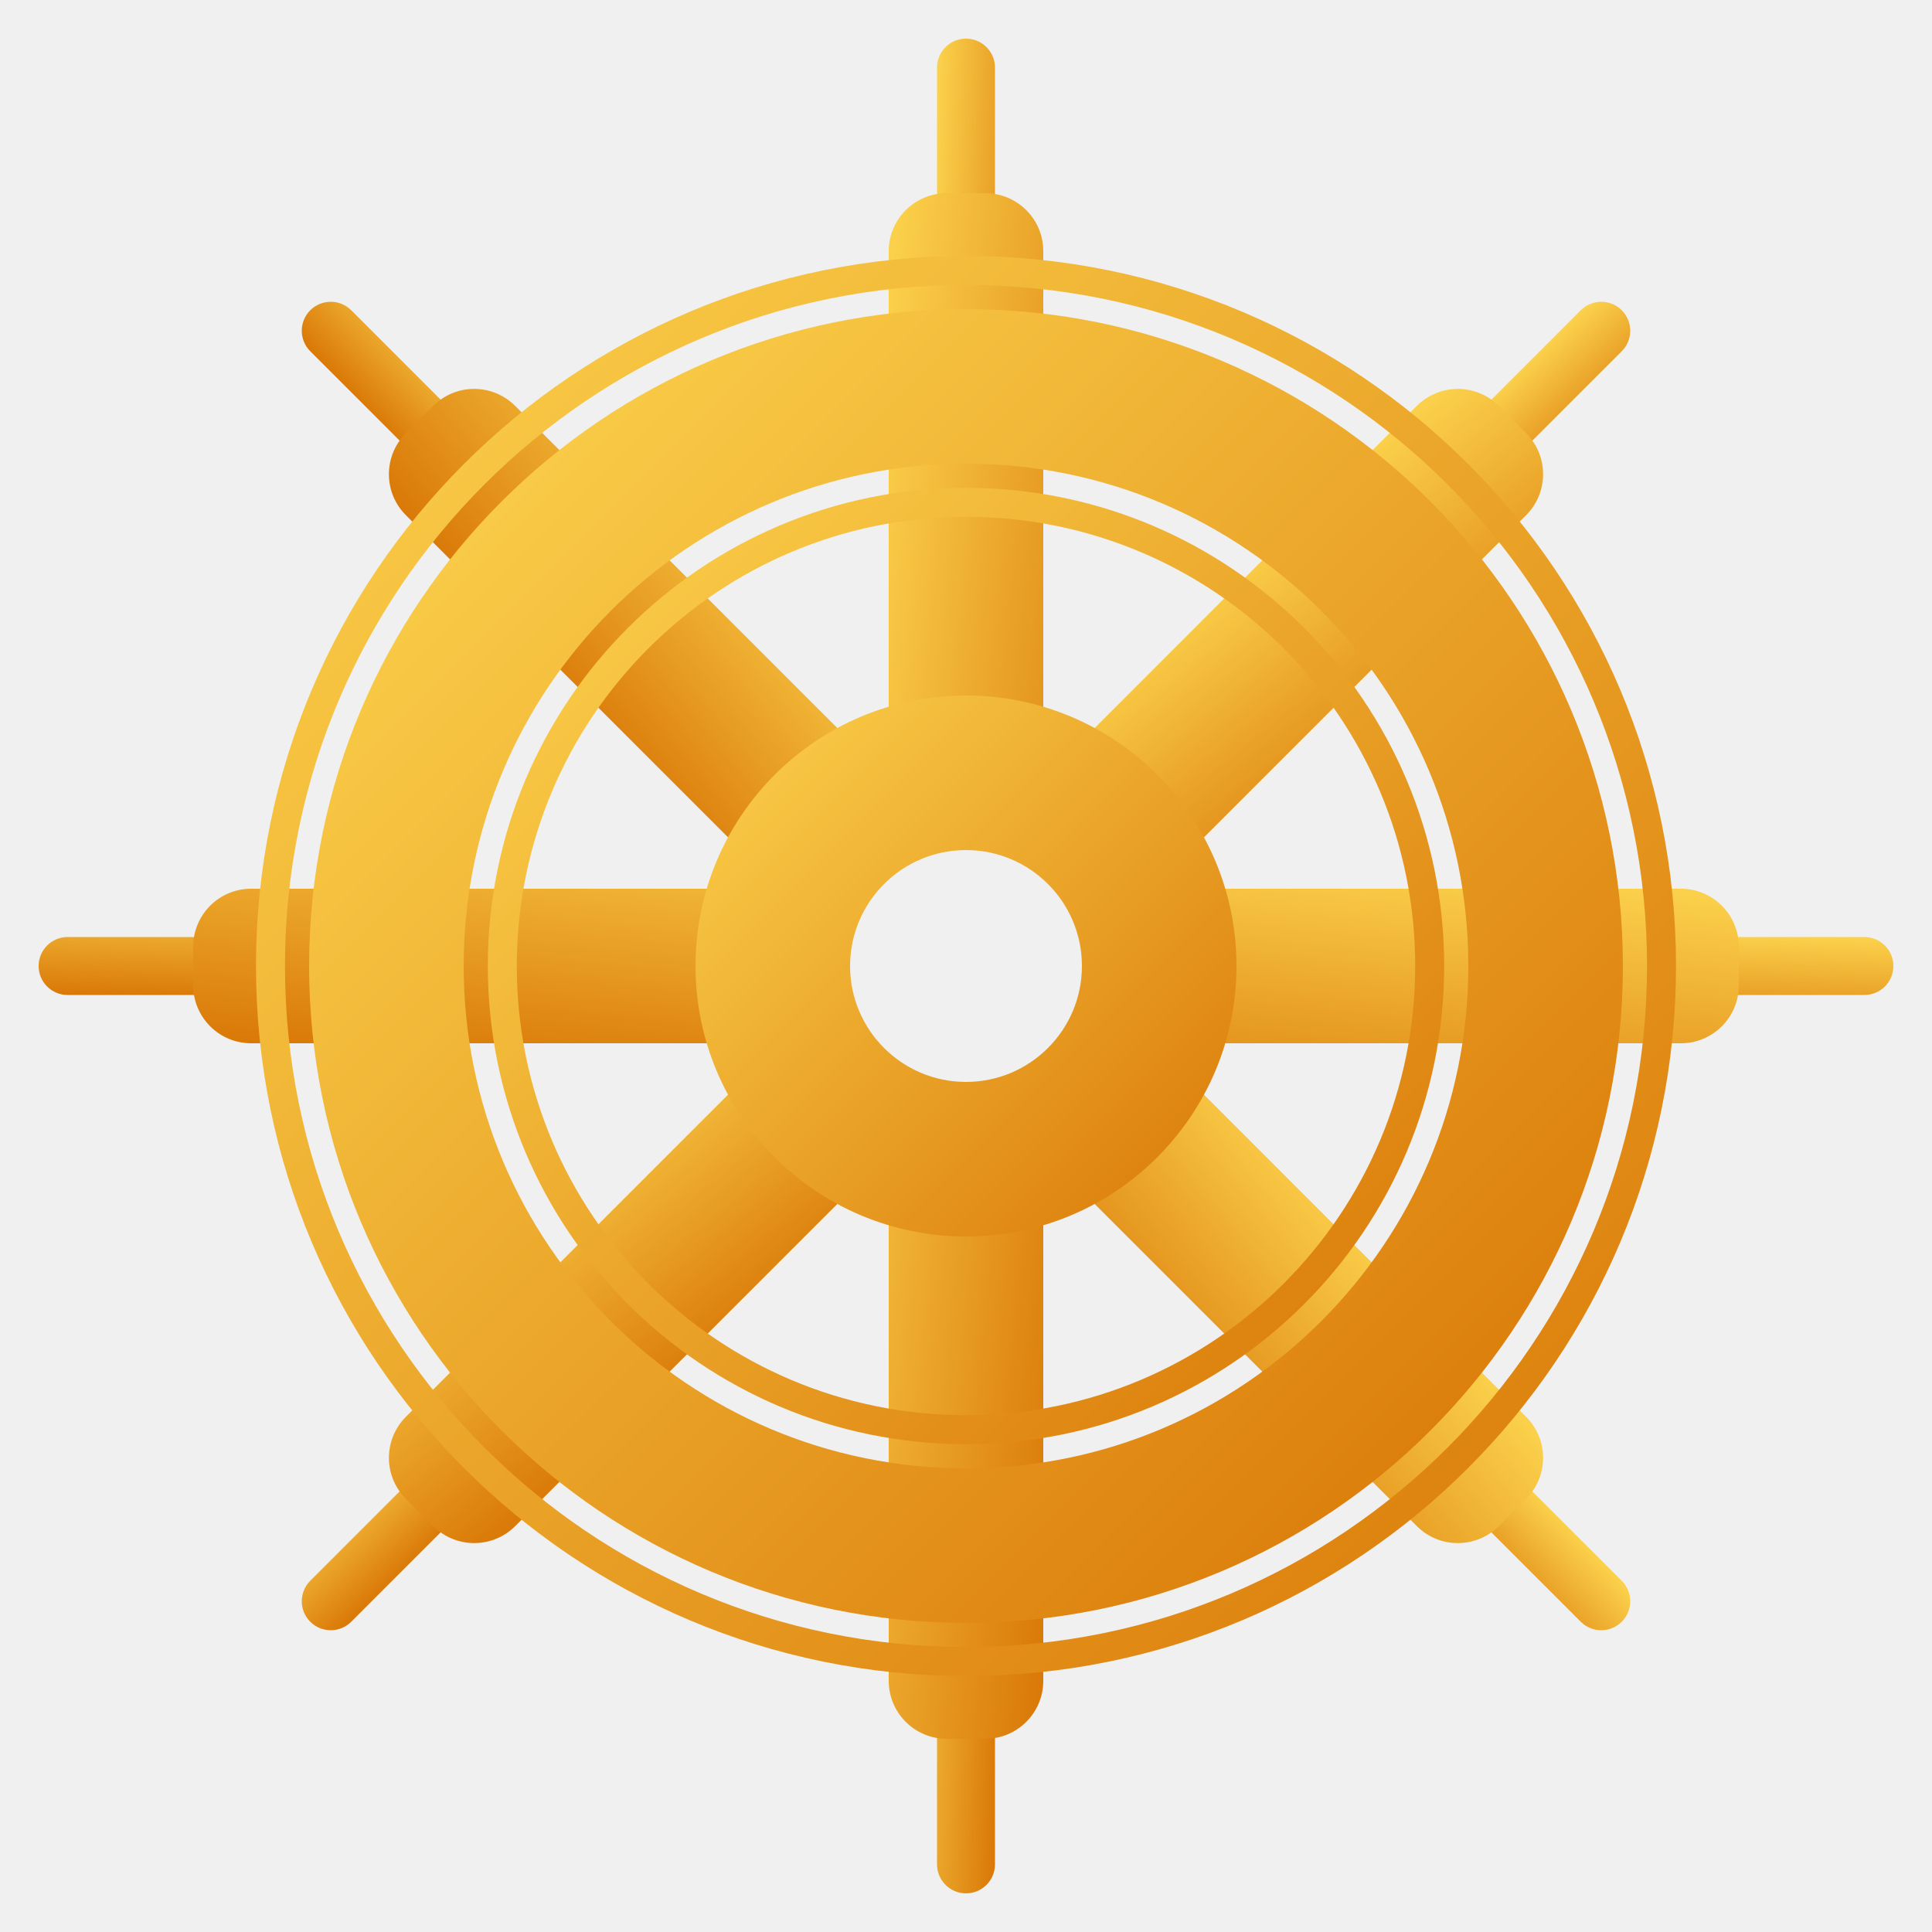
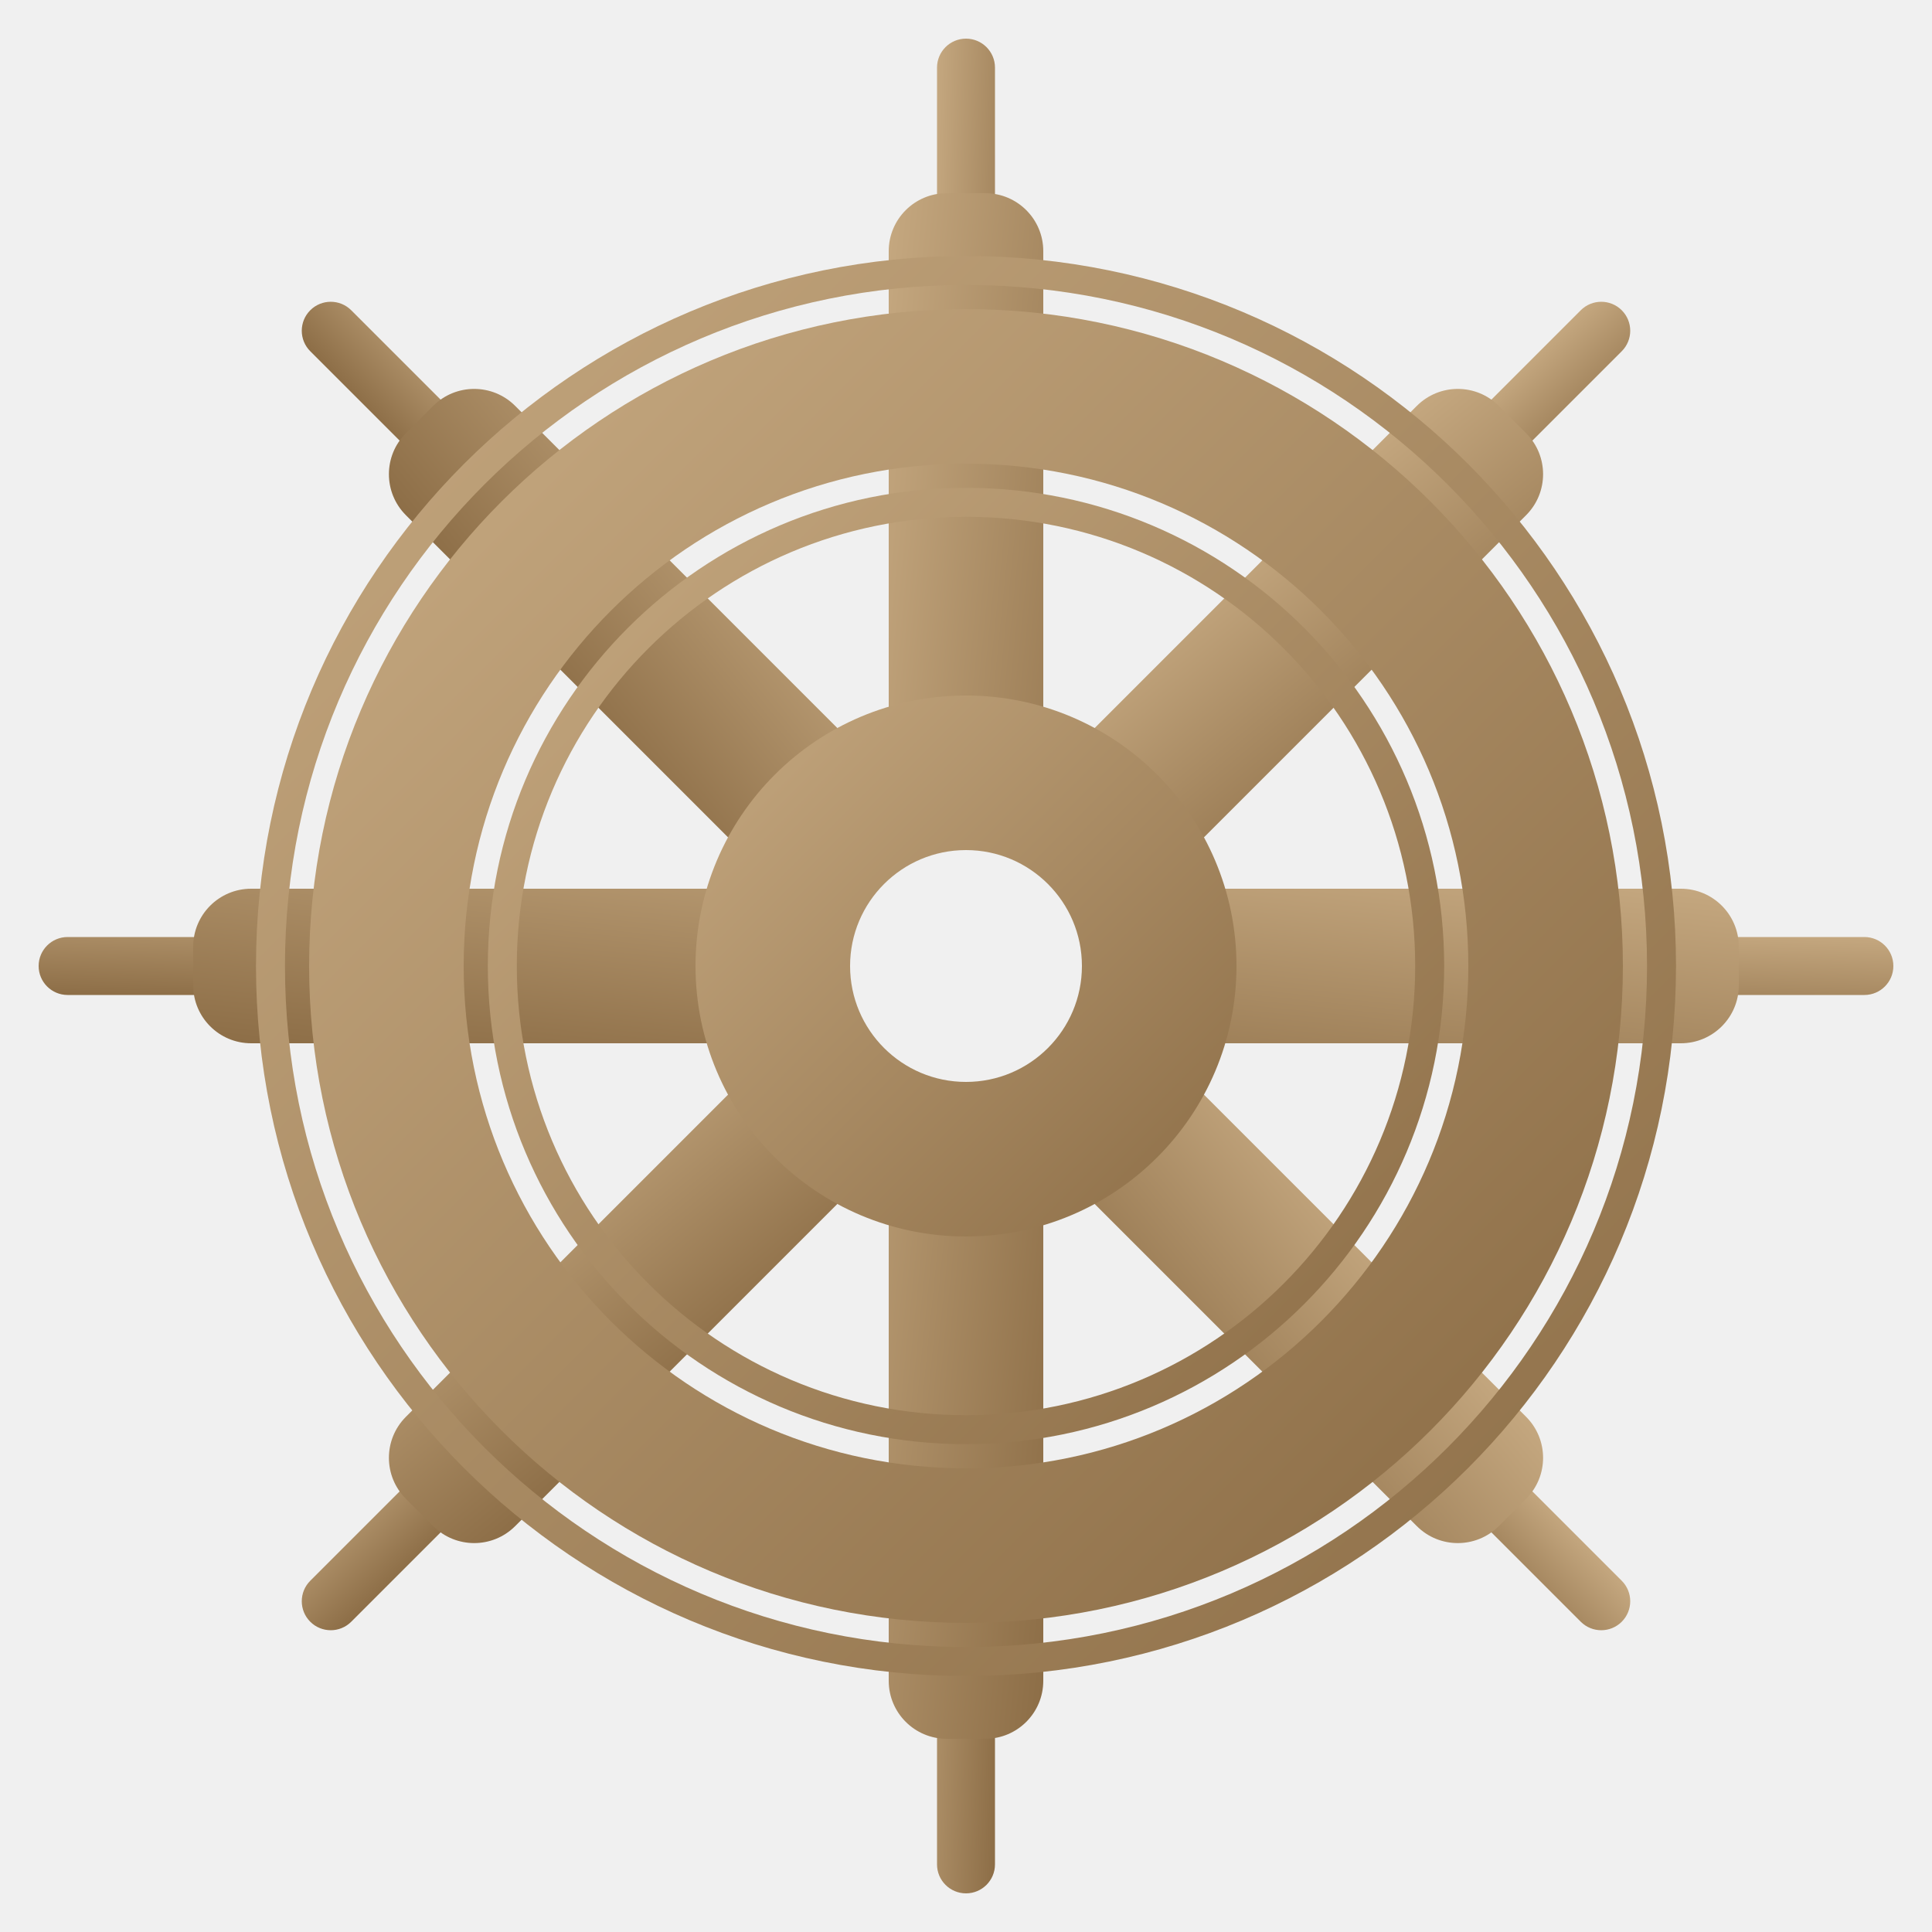
<svg xmlns="http://www.w3.org/2000/svg" viewBox="0 0 100 100" width="512" height="512">
  <defs>
    <linearGradient id="grad" x1="0%" y1="0%" x2="100%" y2="100%">
-       <stop offset="0%" stop-color="#FCD34D" />
-       <stop offset="100%" stop-color="#D97706" />
+       <stop offset="0%" stop-color="#C5A880" />
+       <stop offset="100%" stop-color="#8C6D46" />
    </linearGradient>
    <mask id="hub-hole">
      <rect width="100" height="100" fill="white" />
      <circle cx="50" cy="50" r="6" fill="black" />
    </mask>
  </defs>
  <g mask="url(#hub-hole)" fill="url(#grad)">
    <rect x="48.5" y="2" width="3" height="96" rx="1.5" />
    <rect x="48.5" y="2" width="3" height="96" rx="1.5" transform="rotate(45 50 50)" />
    <rect x="48.5" y="2" width="3" height="96" rx="1.5" transform="rotate(90 50 50)" />
    <rect x="48.5" y="2" width="3" height="96" rx="1.5" transform="rotate(135 50 50)" />
    <rect x="46" y="10" width="8" height="80" rx="3" />
    <rect x="46" y="10" width="8" height="80" rx="3" transform="rotate(45 50 50)" />
    <rect x="46" y="10" width="8" height="80" rx="3" transform="rotate(90 50 50)" />
    <rect x="46" y="10" width="8" height="80" rx="3" transform="rotate(135 50 50)" />
    <circle cx="50" cy="50" r="30" fill="none" stroke="url(#grad)" stroke-width="8" />
    <circle cx="50" cy="50" r="36" fill="none" stroke="url(#grad)" stroke-width="1.5" />
    <circle cx="50" cy="50" r="24" fill="none" stroke="url(#grad)" stroke-width="1.5" />
    <circle cx="50" cy="50" r="14" fill="url(#grad)" />
  </g>
</svg>
